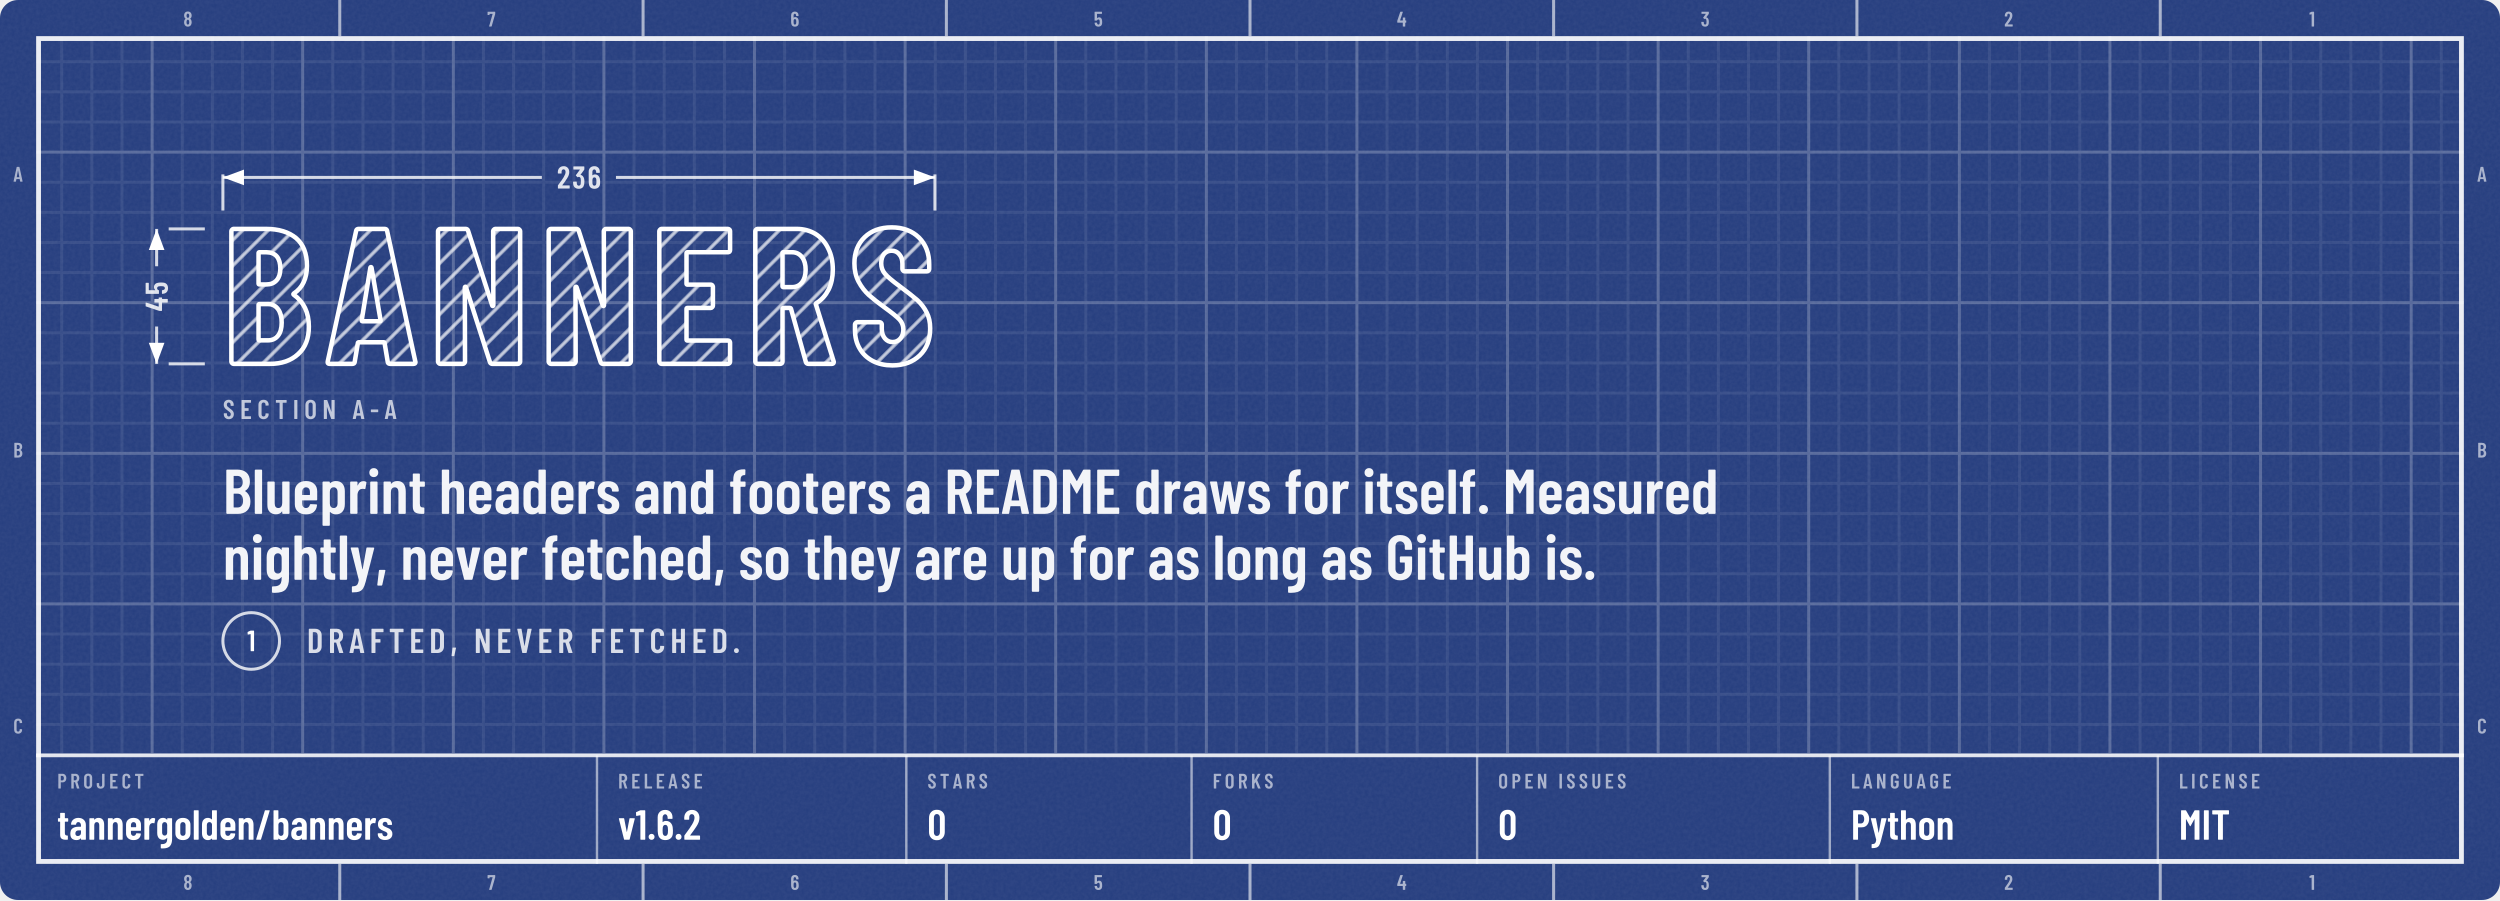
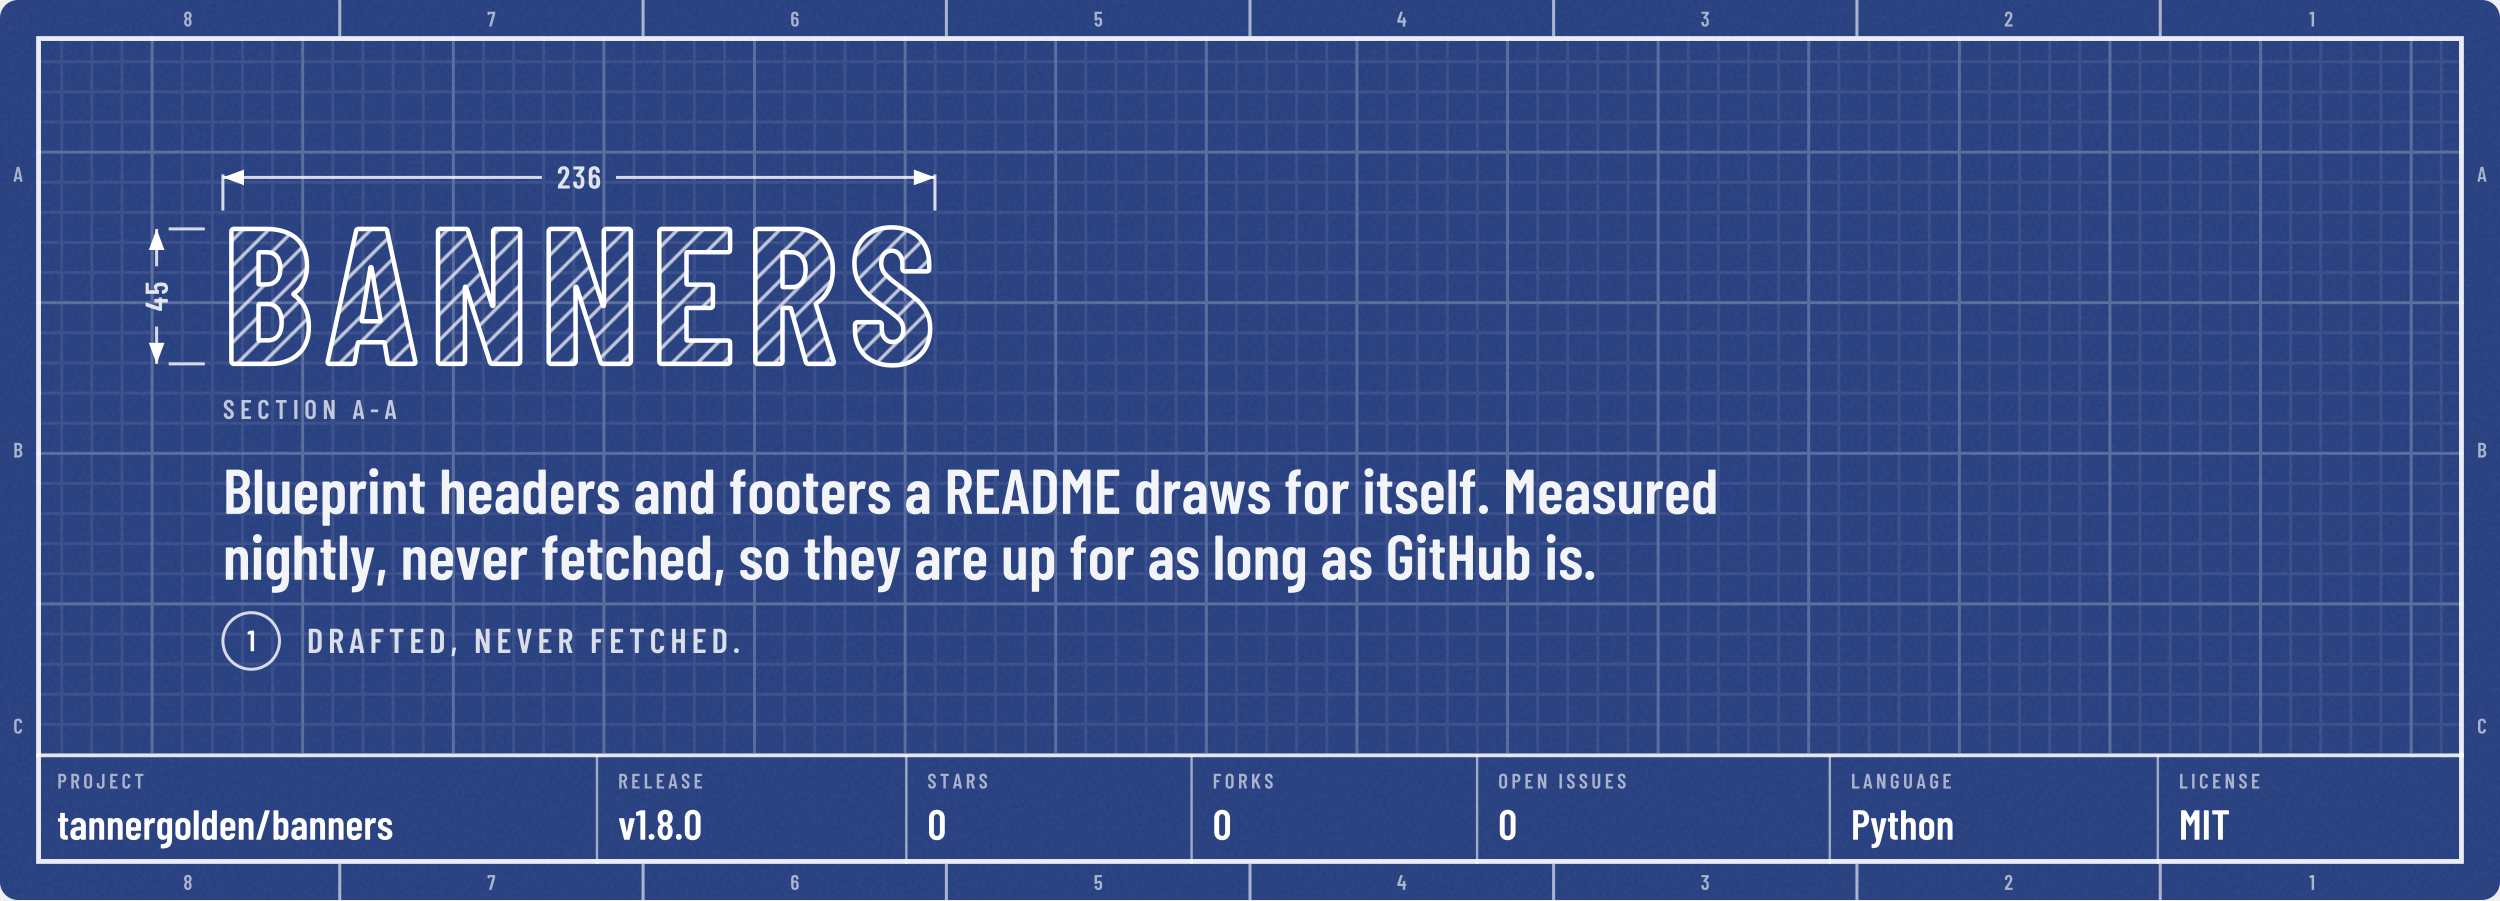
<svg xmlns="http://www.w3.org/2000/svg" width="830" height="299" viewBox="0 0 830 299" role="img" aria-labelledby="t d">
  <defs>
    <g id="kt1" transform="translate(74 120.8) scale(0.064 -0.064)">
      <use href="#n66" x="0" />
      <use href="#n65" x="530" />
      <use href="#n78" x="1072" />
      <use href="#n78" x="1646" />
      <use href="#n69" x="2220" />
      <use href="#n82" x="2718" />
      <use href="#n83" x="3249" />
    </g>
    <mask id="km2" maskUnits="userSpaceOnUse" x="70" y="70.9" width="244.4" height="65.9">
      <use href="#kt1" fill="#FFFFFF" />
    </mask>
    <pattern id="kp3" width="6" height="6" patternUnits="userSpaceOnUse" patternTransform="rotate(45)">
      <path d="M3 0V6" stroke="#FFFFFF" stroke-opacity="0.7" stroke-width="1.1" />
    </pattern>
    <clipPath id="kc4">
      <rect x="0" y="0" width="830" height="298.8" rx="6" />
    </clipPath>
    <filter id="kn5" x="0" y="0" width="100%" height="100%">
      <feTurbulence type="fractalNoise" baseFrequency=".85" numOctaves="2" stitchTiles="stitch" />
      <feColorMatrix values="0 0 0 0 1 0 0 0 0 1 0 0 0 0 1 0 0 0 0.06 0" />
    </filter>
    <pattern id="kp6" width="10" height="10" patternUnits="userSpaceOnUse">
      <path d="M10 .5H.5V10" fill="none" stroke="#FFFFFF" stroke-opacity="0.075" />
    </pattern>
    <pattern id="kp7" width="50" height="50" patternUnits="userSpaceOnUse">
      <path d="M50 .5H.5V50" fill="none" stroke="#FFFFFF" stroke-opacity="0.16" />
    </pattern>
    <clipPath id="kc8">
      <path clip-rule="evenodd" d="M12 12h806v274.8h-806zM12 250.8h806v36h-806z" />
    </clipPath>
    <path id="m44" d="M33 -78 59 146Q60 157 71 157H151Q164 157 161 144L112 -80Q110 -91 99 -91H45Q39 -91 36 -88Q32 -84 33 -78Z" />
    <path id="m45" d="M27 263V339Q27 344 30 348Q34 351 39 351H286Q291 351 294 348Q298 344 298 339V263Q298 258 294 254Q291 251 286 251H39Q34 251 30 254Q27 258 27 263Z" />
    <path id="m46" d="M35 69Q35 100 55 120Q75 140 106 140Q137 140 156 120Q176 100 176 69Q176 38 156 18Q136 -2 106 -2Q75 -2 55 18Q35 38 35 69Z" />
    <path id="m47" d="M21 14 226 690Q229 700 239 700H331Q337 700 340 696Q343 692 341 686L136 10Q133 0 123 0H31Q25 0 22 4Q19 8 21 14Z" />
    <path id="m48" d="M38 183V517Q38 604 89 658Q140 711 224 711Q309 711 360 658Q412 604 412 517V183Q412 96 360 42Q309 -11 224 -11Q140 -11 89 42Q38 96 38 183ZM296 176V524Q296 563 276 586Q257 610 224 610Q192 610 173 586Q154 563 154 524V176Q154 137 173 114Q192 90 224 90Q257 90 276 114Q296 137 296 176Z" />
    <path id="m49" d="M122 700H218Q223 700 226 696Q230 693 230 688V12Q230 7 226 4Q223 0 218 0H126Q121 0 118 4Q114 7 114 12V576Q114 578 112 580Q111 582 109 581L27 565H24Q13 565 13 576L10 643Q10 653 18 657L107 697Q114 700 122 700Z" />
    <path id="m50" d="M173 100H392Q397 100 400 96Q404 93 404 88V12Q404 7 400 4Q397 0 392 0H43Q38 0 34 4Q31 7 31 12V92Q31 101 36 107L75 160Q114 212 152 266Q189 320 215 363Q273 459 273 522Q273 562 256 585Q238 608 209 608Q180 608 163 586Q146 563 147 526V487Q147 482 144 478Q140 475 135 475H41Q36 475 32 478Q29 482 29 487V530Q33 610 84 659Q134 708 214 708Q293 708 342 656Q390 605 390 521Q390 471 373 422Q356 373 319 317Q294 277 260 229Q225 181 214 166Q184 126 170 106Q168 104 169 102Q170 100 173 100Z" />
    <path id="m51" d="M387 218Q387 169 380 134Q368 66 326 29Q283 -8 210 -8Q134 -8 86 32Q38 73 32 143Q30 165 28 207Q28 219 40 219H132Q144 219 144 207Q146 173 148 156Q153 125 169 108Q185 92 210 92Q234 92 250 108Q266 123 271 152Q276 182 276 230Q276 281 269 315Q263 341 248 355Q233 369 210 369Q195 369 183 360Q177 356 174 356Q172 356 166 360L119 408Q115 412 115 417Q115 421 118 425L243 595Q245 597 244 599Q242 601 239 601H49Q44 601 40 604Q37 608 37 613V688Q37 693 40 696Q44 700 49 700H373Q378 700 382 696Q385 693 385 688V609Q385 602 380 594L266 438Q262 432 268 431Q309 426 338 392Q368 358 378 307Q387 267 387 218Z" />
    <path id="m52" d="M443 275V194Q443 189 440 186Q436 182 431 182H401Q396 182 396 177V12Q396 7 392 4Q389 0 384 0H292Q287 0 284 4Q280 7 280 12V177Q280 182 275 182H29Q24 182 20 186Q17 189 17 194V259Q17 268 19 274L158 690Q161 700 171 700H271Q277 700 280 696Q283 693 281 686L153 293Q152 287 157 287H275Q280 287 280 292V412Q280 417 284 420Q287 424 292 424H384Q389 424 392 420Q396 417 396 412V292Q396 287 401 287H431Q436 287 440 284Q443 280 443 275Z" />
    <path id="m53" d="M400 216Q400 175 396 146Q391 72 344 32Q297 -8 219 -8Q145 -8 99 30Q53 68 43 144L40 172Q40 184 52 184H144Q156 184 157 172Q157 166 159 154Q171 92 219 92Q244 92 260 108Q275 124 280 153Q284 178 284 217Q284 254 278 281Q273 307 258 322Q242 336 219 336Q171 336 157 290Q154 279 144 279H51Q46 279 42 282Q39 286 39 291V688Q39 693 42 696Q46 700 51 700H377Q382 700 386 696Q389 693 389 688V612Q389 607 386 604Q382 600 377 600H160Q155 600 155 595V400Q155 397 157 396Q159 396 161 398Q178 416 202 426Q227 437 254 437Q314 437 350 398Q387 360 394 290Q400 259 400 216Z" />
    <path id="m54" d="M401 216Q401 193 399 151Q394 75 346 34Q299 -8 221 -8Q147 -8 101 30Q55 69 46 144Q40 171 40 207L39 532Q39 613 88 660Q138 708 219 708Q295 708 343 660Q391 612 391 532V507Q391 502 388 498Q384 495 379 495H287Q282 495 278 498Q275 502 275 507V526Q275 560 258 582Q242 605 219 605Q191 605 174 583Q156 561 156 526V423Q156 420 158 419Q160 418 162 420Q191 447 234 447Q303 447 346 403Q389 359 396 286Q401 253 401 216ZM284 224Q284 250 279 295Q267 353 220 353Q196 353 180 338Q165 322 160 292Q156 257 156 224Q156 195 159 157Q164 125 180 108Q195 91 220 91Q245 91 260 109Q276 127 281 160Q284 196 284 224Z" />
    <path id="m55" d="M90 13 255 594Q257 600 251 600H116Q111 600 111 595V559Q111 554 108 550Q104 547 99 547H28Q23 547 20 550Q16 554 16 559L17 688Q17 693 20 696Q24 700 29 700H368Q373 700 376 696Q380 693 380 688V607Q380 603 378 593L211 10Q208 0 197 0H100Q87 0 90 13Z" />
    <path id="m56" d="M325 364Q358 345 375 306Q396 259 396 200Q396 147 380 107Q360 53 318 22Q275 -8 216 -8Q158 -8 116 22Q73 52 53 106Q38 148 38 200Q38 259 56 301Q71 341 109 363Q113 366 109 369Q76 390 58 427Q38 470 38 523Q38 581 58 620Q78 664 120 688Q161 712 216 712Q270 712 312 688Q353 665 374 621Q396 579 396 523Q396 471 376 429Q358 392 325 371Q319 367 325 364ZM159 559Q152 541 152 513Q152 483 162 456Q169 435 183 423Q197 411 216 411Q237 411 252 424Q266 436 273 459Q281 483 281 513Q281 547 271 568Q264 589 250 600Q236 612 216 612Q198 612 184 602Q171 591 164 573ZM281 206Q281 244 272 271Q266 295 252 308Q237 322 216 322Q195 322 180 308Q166 294 160 268Q152 242 152 208Q152 177 158 151Q163 123 178 108Q194 92 216 92Q239 92 255 108Q271 124 276 153Q281 180 281 206Z" />
    <path id="m65" d="M325 11 306 116Q306 121 300 121H154Q148 121 148 116L129 11Q128 0 116 0H25Q11 0 14 13L162 689Q164 700 175 700H281Q292 700 294 689L442 13V9Q442 0 431 0H338Q326 0 325 11ZM171 212H282Q288 212 287 217L229 533Q228 536 226 536Q224 536 223 533L166 217Q165 212 171 212Z" />
    <path id="m66" d="M242 0H66Q61 0 58 4Q54 7 54 12V688Q54 693 58 696Q61 700 66 700H224Q319 700 373 652Q427 604 427 512Q427 409 354 365Q349 362 352 359Q391 334 413 292Q435 250 435 192Q435 100 382 50Q328 0 242 0ZM170 595V409Q170 404 175 404H226Q267 404 290 429Q313 454 313 500Q313 548 290 574Q267 600 226 600H175Q170 600 170 595ZM319 208Q319 260 296 290Q273 319 233 319H175Q170 319 170 314V106Q170 101 175 101H233Q273 101 296 129Q319 157 319 208Z" />
    <path id="m67" d="M42 180V521Q42 607 94 658Q145 708 230 708Q316 708 368 658Q420 607 420 521V509Q420 504 416 500Q413 496 408 496L315 492Q303 492 303 504V529Q303 564 283 586Q263 608 230 608Q198 608 178 586Q158 564 158 529V171Q158 136 178 114Q198 92 230 92Q263 92 283 114Q303 136 303 171V196Q303 201 306 204Q310 208 315 208L408 204Q413 204 416 200Q420 197 420 192V180Q420 95 368 44Q316 -8 230 -8Q145 -8 94 44Q42 95 42 180Z" />
    <path id="m68" d="M54 12V688Q54 693 58 696Q61 700 66 700H237Q323 700 374 648Q426 596 426 509V191Q426 104 374 52Q323 0 237 0H66Q61 0 58 4Q54 7 54 12ZM175 100 235 101Q268 101 288 128Q309 154 310 198V502Q310 547 290 574Q269 600 234 600H175Q170 600 170 595V105Q170 100 175 100Z" />
    <path id="m69" d="M391 600H175Q170 600 170 595V406Q170 401 175 401H303Q308 401 312 398Q315 394 315 389V312Q315 307 312 304Q308 300 303 300H175Q170 300 170 295V105Q170 100 175 100H391Q396 100 400 96Q403 93 403 88V12Q403 7 400 4Q396 0 391 0H66Q61 0 58 4Q54 7 54 12V688Q54 693 58 696Q61 700 66 700H391Q396 700 400 696Q403 693 403 688V612Q403 607 400 604Q396 600 391 600Z" />
    <path id="m70" d="M390 600H175Q170 600 170 595V406Q170 401 175 401H302Q307 401 310 398Q314 394 314 389V312Q314 307 310 304Q307 300 302 300H175Q170 300 170 295V12Q170 7 166 4Q163 0 158 0H66Q61 0 58 4Q54 7 54 12V688Q54 693 58 696Q61 700 66 700H390Q395 700 398 696Q402 693 402 688V612Q402 607 398 604Q395 600 390 600Z" />
    <path id="m71" d="M42 173V527Q42 609 94 658Q145 708 230 708Q315 708 368 658Q420 609 420 526V487Q420 482 416 478Q413 475 408 475H316Q311 475 308 478Q304 482 304 487V528Q304 564 284 586Q263 608 230 608Q197 608 177 586Q157 564 157 528V172Q157 136 177 114Q197 92 230 92Q263 92 284 114Q304 136 304 172V268Q304 273 299 273H238Q233 273 230 276Q226 280 226 285V358Q226 363 230 366Q233 370 238 370H408Q413 370 416 366Q420 363 420 358V173Q420 91 368 42Q315 -8 230 -8Q145 -8 94 42Q42 91 42 173Z" />
    <path id="m72" d="M319 700H411Q416 700 420 696Q423 693 423 688V12Q423 7 420 4Q416 0 411 0H319Q314 0 310 4Q307 7 307 12V295Q307 300 302 300H175Q170 300 170 295V12Q170 7 166 4Q163 0 158 0H66Q61 0 58 4Q54 7 54 12V688Q54 693 58 696Q61 700 66 700H158Q163 700 166 696Q170 693 170 688V406Q170 401 175 401H302Q307 401 307 406V688Q307 693 310 696Q314 700 319 700Z" />
    <path id="m73" d="M54 12V688Q54 693 58 696Q61 700 66 700H158Q163 700 166 696Q170 693 170 688V12Q170 7 166 4Q163 0 158 0H66Q61 0 58 4Q54 7 54 12Z" />
    <path id="m74" d="M17 173V247Q17 252 20 256Q24 259 29 259H121Q126 259 130 256Q133 252 133 247V171Q133 136 152 114Q171 92 202 92Q233 92 252 114Q272 136 272 171V688Q272 693 276 696Q279 700 284 700H376Q381 700 384 696Q388 693 388 688V173Q388 91 336 42Q285 -8 202 -8Q119 -8 68 42Q17 91 17 173Z" />
    <path id="m75" d="M54 12V688Q54 693 58 696Q61 700 66 700H158Q163 700 166 696Q170 693 170 688V412Q170 408 172 408Q174 407 176 410L326 691Q331 700 341 700H440Q447 700 449 696Q451 692 448 686L298 405Q297 401 297 399L459 14Q460 12 460 8Q460 0 450 0H351Q340 0 337 9L219 298Q218 301 216 300Q214 300 212 298L172 231Q170 227 170 225V12Q170 7 166 4Q163 0 158 0H66Q61 0 58 4Q54 7 54 12Z" />
    <path id="m76" d="M54 12V688Q54 693 58 696Q61 700 66 700H158Q163 700 166 696Q170 693 170 688V105Q170 100 175 100H391Q396 100 400 96Q403 93 403 88V12Q403 7 400 4Q396 0 391 0H66Q61 0 58 4Q54 7 54 12Z" />
    <path id="m77" d="M383 700H475Q480 700 484 696Q487 693 487 688V12Q487 7 484 4Q480 0 475 0H383Q378 0 374 4Q371 7 371 12V484Q371 488 369 488Q367 488 365 485L278 327Q273 319 269 319Q265 319 260 327L173 485Q171 488 169 488Q167 488 167 484V12Q167 7 164 4Q160 0 155 0H63Q58 0 54 4Q51 7 51 12V688Q51 693 54 696Q58 700 63 700H155Q165 700 170 692L267 521Q270 517 273 521L368 692Q373 700 383 700Z" />
    <path id="m78" d="M350 700H441Q446 700 450 696Q453 693 453 688V12Q453 7 450 4Q446 0 441 0H336Q326 0 323 10L174 434Q173 437 170 436Q168 436 168 433L169 12Q169 7 166 4Q162 0 157 0H66Q61 0 58 4Q54 7 54 12V688Q54 693 58 696Q61 700 66 700H169Q179 700 182 690L332 269Q333 266 336 266Q338 267 338 270V688Q338 693 342 696Q345 700 350 700Z" />
    <path id="m79" d="M42 182V518Q42 604 94 656Q147 708 233 708Q319 708 372 656Q425 604 425 518V182Q425 96 372 44Q319 -8 233 -8Q147 -8 94 44Q42 96 42 182ZM309 177V523Q309 561 288 584Q267 608 233 608Q199 608 178 584Q158 561 158 523V177Q158 139 178 116Q199 92 233 92Q267 92 288 116Q309 139 309 177Z" />
    <path id="m80" d="M432 495Q432 405 384 350Q337 295 259 295H174Q169 295 169 290V12Q169 7 166 4Q162 0 157 0H65Q60 0 56 4Q53 7 53 12V689Q53 694 56 698Q60 701 65 701H253Q306 701 346 675Q387 649 410 602Q432 555 432 495ZM316 492Q316 542 294 572Q271 601 234 601H174Q169 601 169 596V391Q169 386 174 386H234Q271 386 294 414Q316 443 316 492Z" />
    <path id="m82" d="M318 10 233 297Q231 301 228 301H175Q170 301 170 296V12Q170 7 166 4Q163 0 158 0H66Q61 0 58 4Q54 7 54 12V688Q54 693 58 696Q61 700 66 700H254Q307 700 348 674Q388 649 410 602Q433 556 433 496Q433 434 409 389Q385 344 342 321Q338 320 339 315L437 14Q438 12 438 9Q438 0 427 0H331Q321 0 318 10ZM170 595V396Q170 391 175 391H236Q272 391 294 419Q317 447 317 495Q317 543 294 572Q272 600 236 600H175Q170 600 170 595Z" />
    <path id="m83" d="M34 173V199Q34 204 38 208Q41 211 46 211H137Q142 211 146 208Q149 204 149 199V179Q149 140 168 116Q188 92 219 92Q250 92 270 114Q290 137 290 174Q290 200 279 219Q268 238 248 255Q228 272 184 304Q134 340 104 368Q73 396 52 436Q32 475 32 527Q32 610 82 659Q132 708 214 708Q297 708 348 656Q399 605 399 520V496Q399 491 396 488Q392 484 387 484H297Q292 484 288 488Q285 491 285 496V522Q285 561 266 584Q246 608 214 608Q184 608 165 586Q146 565 146 527Q146 491 166 466Q187 441 247 397Q308 352 339 324Q370 295 387 261Q404 227 404 180Q404 95 353 44Q302 -8 219 -8Q136 -8 85 42Q34 92 34 173Z" />
    <path id="m84" d="M425 688V612Q425 607 422 604Q418 600 413 600H286Q281 600 281 595V12Q281 7 278 4Q274 0 269 0H177Q172 0 168 4Q165 7 165 12V595Q165 600 160 600H40Q35 600 32 604Q28 607 28 612V688Q28 693 32 696Q35 700 40 700H413Q418 700 422 696Q425 693 425 688Z" />
    <path id="m85" d="M50 194V688Q50 693 54 696Q57 700 62 700H154Q159 700 162 696Q166 693 166 688V182Q166 142 186 117Q206 92 239 92Q272 92 292 117Q312 142 312 182V688Q312 693 316 696Q319 700 324 700H416Q421 700 424 696Q428 693 428 688V194Q428 103 376 48Q324 -8 239 -8Q153 -8 102 48Q50 103 50 194Z" />
    <path id="m86" d="M171 11 28 687 27 691Q27 700 38 700H139Q151 700 152 689L235 208Q236 205 238 205Q240 205 241 208L322 689Q323 700 335 700H433Q446 700 443 687L299 11Q297 0 286 0H184Q173 0 171 11Z" />
    <path id="m97" d="M397 352V12Q397 7 394 4Q390 0 385 0H293Q288 0 284 4Q281 7 281 12V31Q281 34 279 35Q277 36 275 33Q240 -8 173 -8Q116 -8 72 24Q29 57 29 143Q29 233 82 271Q134 309 224 309H276Q281 309 281 314V340Q281 376 263 398Q245 419 218 419Q197 419 183 406Q169 392 166 369Q165 357 153 357H56Q44 357 45 369Q50 437 98 478Q147 519 220 519Q299 519 348 473Q397 427 397 352ZM281 160V217Q281 222 276 222H224Q190 222 169 204Q148 185 148 150Q148 119 164 104Q180 88 205 88Q235 88 258 107Q281 126 281 160Z" />
    <path id="m98" d="M399 357V154Q399 80 362 36Q325 -8 258 -8Q204 -8 168 27Q166 29 164 28Q162 27 162 24V12Q162 7 158 4Q155 0 150 0H58Q53 0 50 4Q46 7 46 12V688Q46 693 50 696Q53 700 58 700H150Q155 700 158 696Q162 693 162 688V486Q162 483 164 482Q167 482 170 486Q189 503 212 511Q236 519 258 519Q324 519 362 476Q399 433 399 357ZM222 419Q198 419 182 404Q166 388 162 362V149Q166 123 182 108Q198 92 222 92Q250 92 267 112Q284 131 284 163V348Q284 380 267 400Q250 419 222 419Z" />
    <path id="m99" d="M38 155V357Q38 430 86 474Q133 519 215 519Q297 519 345 476Q393 432 393 365V351Q393 346 390 342Q386 339 381 339L289 335Q277 335 277 347V357Q277 382 260 400Q242 419 215 419Q188 419 171 399Q154 379 154 348V163Q154 132 171 112Q188 92 215 92Q242 92 260 110Q277 129 277 155V165Q277 170 280 174Q284 177 289 177L381 176Q386 176 390 172Q393 169 393 164V146Q393 77 345 34Q297 -8 215 -8Q133 -8 86 36Q38 80 38 155Z" />
    <path id="m100" d="M287 700H379Q384 700 388 696Q391 693 391 688V12Q391 7 388 4Q384 0 379 0H287Q282 0 278 4Q275 7 275 12V24Q275 27 273 28Q271 29 269 27Q233 -8 179 -8Q112 -8 75 36Q38 80 38 154V357Q38 433 76 476Q113 519 179 519Q202 519 226 510Q250 502 269 483Q271 481 273 482Q275 483 275 486V688Q275 693 278 696Q282 700 287 700ZM275 149V362Q271 388 255 404Q239 419 215 419Q187 419 170 400Q153 380 153 348V163Q153 131 170 112Q187 92 215 92Q239 92 255 108Q271 123 275 149Z" />
    <path id="m101" d="M380 213H159Q154 213 154 208V163Q154 132 171 112Q188 92 215 92Q238 92 254 106Q271 121 276 144Q279 154 289 154L378 150Q383 150 386 146Q390 143 389 137Q382 67 338 30Q294 -8 215 -8Q133 -8 86 36Q38 79 38 154V357Q38 430 86 474Q133 519 215 519Q297 519 344 474Q392 430 392 357V225Q392 220 388 216Q385 213 380 213ZM154 348V303Q154 298 159 298H272Q277 298 277 303V348Q277 380 260 400Q243 419 215 419Q188 419 171 399Q154 379 154 348Z" />
    <path id="m102" d="M265 499V440Q265 435 262 432Q258 428 253 428H191Q186 428 186 423V12Q186 7 182 4Q179 0 174 0H83Q78 0 74 4Q71 7 71 12V423Q71 428 66 428H34Q29 428 26 432Q22 435 22 440V499Q22 504 26 508Q29 511 34 511H66Q71 511 71 516V541Q71 631 112 668Q153 705 243 704H251Q256 704 260 700Q263 697 263 692L261 624Q261 619 258 616Q254 612 249 612H244Q214 611 200 592Q186 574 186 536V516Q186 511 191 511H253Q258 511 262 508Q265 504 265 499Z" />
    <path id="m103" d="M287 511H379Q384 511 388 508Q391 504 391 499V19Q391 -89 342 -148Q293 -206 167 -206Q145 -206 134 -205Q122 -204 122 -192V-115Q122 -102 135 -104Q192 -105 222 -90Q253 -75 264 -46Q275 -17 275 30V41Q275 44 273 44Q271 45 269 42Q236 -1 175 -1Q108 -1 73 42Q38 86 38 161V357Q38 434 74 476Q109 519 175 519Q236 519 269 476Q271 473 273 474Q275 474 275 477V499Q275 504 278 508Q282 511 287 511ZM275 169V348Q275 380 258 400Q242 419 215 419Q188 419 171 399Q154 379 154 348V169Q154 138 171 118Q188 99 215 99Q242 99 258 118Q275 138 275 169Z" />
    <path id="m104" d="M397 352V12Q397 7 394 4Q390 0 385 0H293Q288 0 284 4Q281 7 281 12V343Q281 379 266 399Q251 419 223 419Q194 419 178 398Q162 377 162 340V12Q162 7 158 4Q155 0 150 0H58Q53 0 50 4Q46 7 46 12V688Q46 693 50 696Q53 700 58 700H150Q155 700 158 696Q162 693 162 688V479Q162 476 164 476Q167 475 170 479Q204 519 265 519Q330 519 364 476Q397 432 397 352Z" />
    <path id="m105" d="M36 652Q36 683 56 703Q76 723 107 723Q138 723 158 703Q177 683 177 652Q177 621 157 601Q137 581 107 581Q76 581 56 601Q36 621 36 652ZM50 12V499Q50 504 54 508Q57 511 62 511H154Q159 511 162 508Q166 504 166 499V12Q166 7 162 4Q159 0 154 0H62Q57 0 54 4Q50 7 50 12Z" />
    <path id="m108" d="M42 12V688Q42 693 46 696Q49 700 54 700H146Q151 700 154 696Q158 693 158 688V12Q158 7 154 4Q151 0 146 0H54Q49 0 46 4Q42 7 42 12Z" />
    <path id="m110" d="M397 352V12Q397 7 394 4Q390 0 385 0H293Q288 0 284 4Q281 7 281 12V343Q281 379 266 399Q251 419 223 419Q194 419 178 398Q162 377 162 340V12Q162 7 158 4Q155 0 150 0H58Q53 0 50 4Q46 7 46 12V499Q46 504 50 508Q53 511 58 511H150Q155 511 158 508Q162 504 162 499V479Q162 476 164 476Q167 475 170 479Q204 519 265 519Q330 519 364 476Q397 432 397 352Z" />
    <path id="m111" d="M38 155V356Q38 430 86 474Q134 519 216 519Q299 519 347 474Q395 430 395 356V155Q395 80 348 36Q300 -8 216 -8Q133 -8 86 36Q38 80 38 155ZM279 164V348Q279 379 262 399Q244 419 216 419Q188 419 171 400Q154 380 154 348V164Q154 132 171 112Q188 93 216 93Q244 93 262 112Q279 132 279 164Z" />
    <path id="m112" d="M403 357V155Q403 78 366 35Q329 -8 262 -8Q239 -8 215 0Q191 9 172 28Q170 30 168 29Q166 28 166 25V-177Q166 -182 162 -186Q159 -189 154 -189H62Q57 -189 54 -186Q50 -182 50 -177V499Q50 504 54 508Q57 511 62 511H154Q159 511 162 508Q166 504 166 499V487Q166 484 168 484Q171 483 174 487Q209 519 262 519Q329 519 366 476Q403 432 403 357ZM226 420Q199 420 182 400Q166 380 166 348V163Q166 131 182 112Q199 92 226 92Q254 92 271 112Q288 131 288 163V348Q288 380 271 400Q254 420 226 420Z" />
    <path id="m114" d="M297 507Q305 502 303 492L287 399Q286 387 273 392Q259 396 247 396Q235 396 225 393Q197 389 180 362Q162 334 162 296V13Q162 8 158 4Q155 1 150 1H58Q53 1 50 4Q46 8 46 13V499Q46 504 50 508Q53 511 58 511H150Q155 511 158 508Q162 504 162 499V453Q162 449 164 448Q166 448 167 452Q194 517 255 517Q282 517 297 507Z" />
    <path id="m115" d="M30 135V142Q30 147 34 150Q37 154 42 154H128Q133 154 136 150Q140 147 140 142V137Q140 113 158 97Q177 81 204 81Q230 81 245 96Q260 111 260 134Q260 154 247 168Q234 181 219 188Q204 195 165 211Q108 233 72 267Q35 301 35 368Q35 438 80 478Q124 517 200 517Q278 517 324 476Q369 434 369 364Q369 359 366 356Q362 352 357 352H273Q268 352 264 356Q261 359 261 364V370Q261 394 244 410Q228 426 203 426Q177 426 162 410Q146 393 146 370Q146 351 158 338Q170 325 185 318Q200 310 235 295Q277 278 306 262Q334 245 356 214Q377 184 377 139Q377 72 330 33Q283 -6 203 -6Q124 -6 77 32Q30 70 30 135Z" />
    <path id="m116" d="M248 429H186Q181 429 181 424V162Q181 127 194 114Q207 100 233 101H240Q245 101 248 98Q252 94 252 89V12Q252 7 248 4Q245 0 240 0H206Q138 0 104 25Q69 50 69 119V424Q69 429 64 429H29Q24 429 20 432Q17 436 17 441V499Q17 504 20 508Q24 511 29 511H64Q69 511 69 516V626Q69 631 72 634Q76 638 81 638H169Q174 638 178 634Q181 631 181 626V516Q181 511 186 511H248Q253 511 256 508Q260 504 260 499V441Q260 436 256 432Q253 429 248 429Z" />
    <path id="m117" d="M289 511H381Q386 511 390 508Q393 504 393 499V12Q393 7 390 4Q386 0 381 0H289Q284 0 280 4Q277 7 277 12V34Q277 37 275 38Q273 39 271 36Q242 -7 178 -7Q117 -7 80 30Q42 66 42 142V499Q42 504 46 508Q49 511 54 511H146Q151 511 154 508Q158 504 158 499V167Q158 92 216 92Q245 92 261 114Q277 135 277 172V499Q277 504 280 508Q284 511 289 511Z" />
    <path id="m118" d="M141 10 19 499V503Q19 512 30 512H132Q144 512 145 501L205 190Q206 187 208 187Q210 187 211 190L270 501Q271 512 283 512L385 510Q399 510 396 497L275 10Q272 0 261 0H155Q144 0 141 10Z" />
    <path id="m119" d="M126 11 19 499V503Q19 512 30 512H118Q130 512 131 501L183 190Q184 187 186 187Q188 187 189 190L244 501Q245 512 257 512H335Q347 512 348 501L404 189Q405 186 407 186Q409 186 410 189L463 501Q464 512 476 512L563 510Q576 510 573 497L466 11Q464 0 453 0H363Q351 0 350 11L297 303Q296 306 294 306Q292 306 291 303L239 11Q238 0 226 0H139Q128 0 126 11Z" />
    <path id="m121" d="M34 -187V-115Q34 -110 37 -106Q40 -103 44 -103Q77 -102 96 -94Q115 -87 126 -66Q138 -44 143 -3L142 3L16 499V503Q16 512 27 512H125Q137 512 138 501L199 170Q200 167 202 167Q204 167 205 170L264 501Q265 512 277 512L376 510Q390 510 387 497L253 -28Q234 -99 213 -134Q192 -169 154 -184Q116 -199 45 -199H40Q38 -199 36 -196Q34 -192 34 -187Z" />
    <path id="n65" d="M325 11 309 107Q309 112 303 112H176Q170 112 170 107L154 11Q153 0 141 0H24Q11 0 14 13L161 689Q163 700 174 700H309Q320 700 322 689L468 13L469 9Q469 0 458 0H338Q326 0 325 11ZM194 221H284Q289 221 288 226L241 499Q240 502 238 502Q236 502 235 499L190 226Q190 221 194 221Z" />
    <path id="n66" d="M245 0H56Q51 0 48 4Q44 7 44 12V688Q44 693 48 696Q51 700 56 700H223Q323 700 380 652Q436 604 436 509Q436 410 368 365Q364 362 367 359Q446 303 446 193Q446 100 390 50Q334 0 245 0ZM185 574V417Q185 412 190 412H226Q260 412 279 434Q298 455 298 494Q298 535 280 557Q261 579 226 579H190Q185 579 185 574ZM305 214Q305 258 286 284Q267 310 235 310H190Q185 310 185 305V127Q185 122 190 122H234Q267 122 286 146Q305 170 305 214Z" />
    <path id="n69" d="M399 579H190Q185 579 185 574V416Q185 411 190 411H310Q315 411 318 408Q322 404 322 399V302Q322 297 318 294Q315 290 310 290H190Q185 290 185 285V126Q185 121 190 121H399Q404 121 408 118Q411 114 411 109V12Q411 7 408 4Q404 0 399 0H56Q51 0 48 4Q44 7 44 12V688Q44 693 48 696Q51 700 56 700H399Q404 700 408 696Q411 693 411 688V591Q411 586 408 582Q404 579 399 579Z" />
    <path id="n78" d="M342 700H458Q463 700 466 696Q470 693 470 688V12Q470 7 466 4Q463 0 458 0H326Q316 0 313 10L189 397Q188 400 186 400Q183 399 183 396L184 12Q184 7 180 4Q177 0 172 0H56Q51 0 48 4Q44 7 44 12V688Q44 693 48 696Q51 700 56 700H187Q197 700 200 690L325 303Q326 300 328 300Q331 301 331 304L330 688Q330 693 334 696Q337 700 342 700Z" />
    <path id="n82" d="M306 10 229 286Q227 290 224 290H190Q185 290 185 285V12Q185 7 182 4Q178 0 173 0H56Q51 0 48 4Q44 7 44 12V688Q44 693 48 696Q51 700 56 700H258Q313 700 356 674Q399 647 422 599Q446 551 446 489Q446 430 424 385Q401 340 361 315Q359 314 358 312Q357 311 358 309L450 14L451 10Q451 0 440 0H320Q309 0 306 10ZM185 574V403Q185 398 190 398H235Q266 398 286 422Q305 447 305 488Q305 530 286 554Q266 579 235 579H190Q185 579 185 574Z" />
    <path id="n83" d="M30 175V204Q30 209 34 212Q37 216 42 216H157Q162 216 166 212Q169 209 169 204V182Q169 151 185 132Q201 113 225 113Q249 113 265 131Q281 149 281 178Q281 208 261 230Q241 251 183 293Q133 329 102 357Q71 385 49 426Q27 467 27 521Q27 606 80 657Q133 708 220 708Q308 708 362 655Q415 602 415 516V492Q415 487 412 484Q408 480 403 480H288Q283 480 280 484Q276 487 276 492V519Q276 550 260 568Q245 587 220 587Q196 587 181 570Q166 552 166 521Q166 491 185 468Q204 445 260 404Q322 358 354 330Q385 301 402 266Q420 232 420 184Q420 96 366 44Q312 -8 224 -8Q166 -8 122 15Q78 38 54 80Q30 121 30 175Z" />
  </defs>
  <rect y="0" width="830" height="298.8" rx="6" fill="#253D7E" />
  <rect y="0" width="830" height="298.8" clip-path="url(#kc4)" filter="url(#kn5)" />
  <g clip-path="url(#kc8)">
    <rect y="0" width="830" height="298.8" fill="url(#kp6)" />
    <rect y="0" width="830" height="298.8" fill="url(#kp7)" />
  </g>
  <rect x="12.8" y="12.8" width="804.4" height="273.2" fill="none" stroke="#FFFFFF" stroke-opacity="0.9" stroke-width="1.6" />
  <path d="M112.8 0V12M112.8 286.8V298.8M213.5 0V12M213.5 286.8V298.8M314.2 0V12M314.2 286.8V298.8M415 0V12M415 286.8V298.8M515.8 0V12M515.8 286.8V298.8M616.5 0V12M616.5 286.8V298.8M717.2 0V12M717.2 286.8V298.8" stroke="#FFFFFF" stroke-opacity="0.6" />
  <g transform="scale(0.007 -0.007)" fill="#FFFFFF" fill-opacity="0.6">
    <use href="#m56" x="8694" y="-1257" />
    <use href="#m56" x="8694" y="-42204" />
    <use href="#m55" x="23108" y="-1257" />
    <use href="#m55" x="23108" y="-42204" />
    <use href="#m54" x="37482" y="-1257" />
    <use href="#m54" x="37482" y="-42204" />
    <use href="#m53" x="51875" y="-1257" />
    <use href="#m53" x="51875" y="-42204" />
    <use href="#m52" x="66253" y="-1257" />
    <use href="#m52" x="66253" y="-42204" />
    <use href="#m51" x="80662" y="-1257" />
    <use href="#m51" x="80662" y="-42204" />
    <use href="#m50" x="95055" y="-1257" />
    <use href="#m50" x="95055" y="-42204" />
    <use href="#m49" x="109524" y="-1257" />
    <use href="#m49" x="109524" y="-42204" />
    <use href="#m65" x="629" y="-8615" />
    <use href="#m65" x="117486" y="-8615" />
    <use href="#m66" x="626" y="-21702" />
    <use href="#m66" x="117483" y="-21702" />
    <use href="#m67" x="629" y="-34789" />
    <use href="#m67" x="117486" y="-34789" />
  </g>
  <path d="M74 69.9V53.9" stroke="#FFFFFF" stroke-opacity="0.8" stroke-dasharray="12 12" stroke-dashoffset="0">
    <animate attributeName="stroke-dashoffset" values="12;12;0" keyTimes="0;.25;1" dur="1.4s" calcMode="spline" keySplines="0 0 1 1;.3 0 .2 1" fill="freeze" />
  </path>
  <path d="M310.4 69.9V53.9" stroke="#FFFFFF" stroke-opacity="0.8" stroke-dasharray="12 12" stroke-dashoffset="0">
    <animate attributeName="stroke-dashoffset" values="12;12;0" keyTimes="0;.25;1" dur="1.4s" calcMode="spline" keySplines="0 0 1 1;.3 0 .2 1" fill="freeze" />
  </path>
  <path d="M74 58.9H179.9M204.5 58.9H310.4" stroke="#FFFFFF" stroke-opacity="0.8" stroke-dasharray="120.2 120.2" stroke-dashoffset="0">
    <animate attributeName="stroke-dashoffset" values="120.2;120.2;0" keyTimes="0;.25;1" dur="1.4s" calcMode="spline" keySplines="0 0 1 1;.3 0 .2 1" fill="freeze" />
  </path>
  <path d="M68 76H47" stroke="#FFFFFF" stroke-opacity="0.8" stroke-dasharray="12 12" stroke-dashoffset="0">
    <animate attributeName="stroke-dashoffset" values="12;12;0" keyTimes="0;.25;1" dur="1.4s" calcMode="spline" keySplines="0 0 1 1;.3 0 .2 1" fill="freeze" />
  </path>
  <path d="M68 120.8H47" stroke="#FFFFFF" stroke-opacity="0.8" stroke-dasharray="12 12" stroke-dashoffset="0">
    <animate attributeName="stroke-dashoffset" values="12;12;0" keyTimes="0;.25;1" dur="1.4s" calcMode="spline" keySplines="0 0 1 1;.3 0 .2 1" fill="freeze" />
  </path>
  <path d="M52 76V88.4M52 108.4V120.8" stroke="#FFFFFF" stroke-opacity="0.8" stroke-dasharray="24.4 24.4" stroke-dashoffset="0">
    <animate attributeName="stroke-dashoffset" values="24.4;24.4;0" keyTimes="0;.25;1" dur="1.4s" calcMode="spline" keySplines="0 0 1 1;.3 0 .2 1" fill="freeze" />
  </path>
  <circle cx="83.4" cy="212.8" r="9.4" fill="none" stroke="#FFFFFF" stroke-opacity="0.8" stroke-dasharray="61.3 61.3" stroke-dashoffset="0">
    <animate attributeName="stroke-dashoffset" values="61.3;61.3;0" keyTimes="0;.25;1" dur="1.4s" calcMode="spline" keySplines="0 0 1 1;.3 0 .2 1" fill="freeze" />
  </circle>
  <path d="M12 250.8H818" stroke="#FFFFFF" stroke-opacity="0.85" stroke-width="1.2" stroke-dasharray="808 808" stroke-dashoffset="0">
    <animate attributeName="stroke-dashoffset" values="808;808;0" keyTimes="0;.25;1" dur="1.4s" calcMode="spline" keySplines="0 0 1 1;.3 0 .2 1" fill="freeze" />
  </path>
  <rect x="70" y="70.9" width="244.4" height="65.9" fill="url(#kp3)" mask="url(#km2)">
    <animate attributeName="opacity" values="0;0;1" keyTimes="0;.72;1" dur="2.8s" fill="freeze" />
  </rect>
  <use href="#kt1" fill="none" stroke="#FFFFFF" stroke-width="23.4" stroke-linejoin="round" stroke-dasharray="5500 5500" stroke-dashoffset="0">
    <animate attributeName="stroke-dashoffset" values="5500;5500;0" keyTimes="0;.1;1" dur="2.4s" calcMode="spline" keySplines="0 0 1 1;.4 .1 .3 1" fill="freeze" />
  </use>
  <path d="M74 58.9l7 -2.6v5.2z" fill="#FFFFFF" />
  <path d="M310.4 58.9l-7 -2.6v5.2z" fill="#FFFFFF" />
  <g transform="translate(184.9 62.6) scale(0.0105 -0.0105)" fill="#FFFFFF" fill-opacity="0.85">
    <use href="#m50" x="0" />
    <use href="#m51" x="482" />
    <use href="#m54" x="965" />
  </g>
  <path d="M52 76l-2.6 7h5.2z" fill="#FFFFFF" />
  <path d="M52 120.8l-2.6 -7h5.2z" fill="#FFFFFF" />
  <g transform="rotate(-90 52 98.4)">
    <g transform="translate(47 102.1) scale(0.0105 -0.0105)" fill="#FFFFFF" fill-opacity="0.85">
      <use href="#m52" x="0" />
      <use href="#m53" x="516" />
    </g>
  </g>
  <g transform="translate(74 139.1) scale(0.009 -0.009)" fill="#FFFFFF" fill-opacity="0.7">
    <use href="#m83" x="0" />
    <use href="#m69" x="634" />
    <use href="#m67" x="1269" />
    <use href="#m84" x="1926" />
    <use href="#m73" x="2578" />
    <use href="#m79" x="3002" />
    <use href="#m78" x="3669" />
    <use href="#m65" x="4776" />
    <use href="#m45" x="5432" />
    <use href="#m65" x="5957" />
  </g>
  <g transform="translate(74 170.6) scale(0.021 -0.021)" fill="#FFFFFF" fill-opacity="0.94">
    <use href="#m66" x="0" />
    <use href="#m108" x="462" />
    <use href="#m117" x="661" />
    <use href="#m101" x="1099" />
    <use href="#m112" x="1525" />
    <use href="#m114" x="1966" />
    <use href="#m105" x="2279" />
    <use href="#m110" x="2494" />
    <use href="#m116" x="2933" />
    <use href="#m104" x="3415" />
    <use href="#m101" x="3854" />
    <use href="#m97" x="4280" />
    <use href="#m100" x="4714" />
    <use href="#m101" x="5151" />
    <use href="#m114" x="5577" />
    <use href="#m115" x="5890" />
    <use href="#m97" x="6488" />
    <use href="#m110" x="6922" />
    <use href="#m100" x="7361" />
    <use href="#m102" x="7998" />
    <use href="#m111" x="8289" />
    <use href="#m111" x="8721" />
    <use href="#m116" x="9153" />
    <use href="#m101" x="9435" />
    <use href="#m114" x="9861" />
    <use href="#m115" x="10174" />
    <use href="#m97" x="10772" />
    <use href="#m82" x="11406" />
    <use href="#m69" x="11867" />
    <use href="#m65" x="12302" />
    <use href="#m68" x="12758" />
    <use href="#m77" x="13230" />
    <use href="#m69" x="13768" />
    <use href="#m100" x="14403" />
    <use href="#m114" x="14840" />
    <use href="#m97" x="15153" />
    <use href="#m119" x="15587" />
    <use href="#m115" x="16179" />
    <use href="#m102" x="16777" />
    <use href="#m111" x="17068" />
    <use href="#m114" x="17500" />
    <use href="#m105" x="18013" />
    <use href="#m116" x="18228" />
    <use href="#m115" x="18510" />
    <use href="#m101" x="18908" />
    <use href="#m108" x="19334" />
    <use href="#m102" x="19533" />
    <use href="#m46" x="19824" />
    <use href="#m77" x="20235" />
    <use href="#m101" x="20773" />
    <use href="#m97" x="21199" />
    <use href="#m115" x="21633" />
    <use href="#m117" x="22031" />
    <use href="#m114" x="22469" />
    <use href="#m101" x="22782" />
    <use href="#m100" x="23208" />
  </g>
  <g transform="translate(74 192.5) scale(0.021 -0.021)" fill="#FFFFFF" fill-opacity="0.94">
    <use href="#m110" x="0" />
    <use href="#m105" x="439" />
    <use href="#m103" x="654" />
    <use href="#m104" x="1085" />
    <use href="#m116" x="1524" />
    <use href="#m108" x="1806" />
    <use href="#m121" x="2005" />
    <use href="#m44" x="2408" />
    <use href="#m110" x="2807" />
    <use href="#m101" x="3246" />
    <use href="#m118" x="3672" />
    <use href="#m101" x="4087" />
    <use href="#m114" x="4513" />
    <use href="#m102" x="5026" />
    <use href="#m101" x="5317" />
    <use href="#m116" x="5743" />
    <use href="#m99" x="6025" />
    <use href="#m104" x="6447" />
    <use href="#m101" x="6886" />
    <use href="#m100" x="7312" />
    <use href="#m44" x="7749" />
    <use href="#m115" x="8148" />
    <use href="#m111" x="8546" />
    <use href="#m116" x="9178" />
    <use href="#m104" x="9460" />
    <use href="#m101" x="9899" />
    <use href="#m121" x="10325" />
    <use href="#m97" x="10928" />
    <use href="#m114" x="11362" />
    <use href="#m101" x="11675" />
    <use href="#m117" x="12301" />
    <use href="#m112" x="12739" />
    <use href="#m102" x="13380" />
    <use href="#m111" x="13671" />
    <use href="#m114" x="14103" />
    <use href="#m97" x="14616" />
    <use href="#m115" x="15050" />
    <use href="#m108" x="15648" />
    <use href="#m111" x="15847" />
    <use href="#m110" x="16279" />
    <use href="#m103" x="16718" />
    <use href="#m97" x="17349" />
    <use href="#m115" x="17783" />
    <use href="#m71" x="18381" />
    <use href="#m105" x="18843" />
    <use href="#m116" x="19058" />
    <use href="#m72" x="19340" />
    <use href="#m117" x="19817" />
    <use href="#m98" x="20255" />
    <use href="#m105" x="20892" />
    <use href="#m115" x="21107" />
    <use href="#m46" x="21505" />
  </g>
  <g transform="translate(82.1 216.2) scale(0.00978 -0.00978)" fill="#FFFFFF">
    <use href="#m49" x="0" />
  </g>
  <g transform="translate(101.9 216.8) scale(0.0115 -0.0115)" fill="#FFFFFF" fill-opacity="0.82">
    <use href="#m68" x="0" />
    <use href="#m82" x="612" />
    <use href="#m65" x="1213" />
    <use href="#m70" x="1809" />
    <use href="#m84" x="2364" />
    <use href="#m69" x="2956" />
    <use href="#m68" x="3531" />
    <use href="#m44" x="4143" />
    <use href="#m78" x="4822" />
    <use href="#m69" x="5469" />
    <use href="#m86" x="6044" />
    <use href="#m69" x="6655" />
    <use href="#m82" x="7230" />
    <use href="#m70" x="8171" />
    <use href="#m69" x="8726" />
    <use href="#m84" x="9301" />
    <use href="#m67" x="9893" />
    <use href="#m72" x="10490" />
    <use href="#m69" x="11107" />
    <use href="#m68" x="11682" />
    <use href="#m46" x="12294" />
  </g>
  <g transform="translate(19 261.8) scale(0.007 -0.007)" fill="#FFFFFF" fill-opacity="0.6">
    <use href="#m80" x="0" />
    <use href="#m82" x="614" />
    <use href="#m79" x="1232" />
    <use href="#m74" x="1856" />
    <use href="#m69" x="2457" />
    <use href="#m67" x="3049" />
    <use href="#m84" x="3663" />
  </g>
  <g transform="translate(19 278.8) scale(0.014 -0.014)" fill="#FFFFFF">
    <use href="#m116" x="0" />
    <use href="#m97" x="282" />
    <use href="#m110" x="716" />
    <use href="#m110" x="1155" />
    <use href="#m101" x="1594" />
    <use href="#m114" x="2020" />
    <use href="#m103" x="2333" />
    <use href="#m111" x="2764" />
    <use href="#m108" x="3196" />
    <use href="#m100" x="3395" />
    <use href="#m101" x="3832" />
    <use href="#m110" x="4258" />
    <use href="#m47" x="4697" />
    <use href="#m98" x="5083" />
    <use href="#m97" x="5520" />
    <use href="#m110" x="5954" />
    <use href="#m110" x="6393" />
    <use href="#m101" x="6832" />
    <use href="#m114" x="7258" />
    <use href="#m115" x="7571" />
  </g>
  <g transform="translate(205.2 261.8) scale(0.007 -0.007)" fill="#FFFFFF" fill-opacity="0.6">
    <use href="#m82" x="0" />
    <use href="#m69" x="618" />
    <use href="#m76" x="1210" />
    <use href="#m69" x="1782" />
    <use href="#m65" x="2375" />
    <use href="#m83" x="2988" />
    <use href="#m69" x="3579" />
  </g>
  <g transform="translate(205.2 278.8) scale(0.014 -0.014)" fill="#FFFFFF">
    <use href="#m118" x="0" />
    <use href="#m49" x="415" />
    <use href="#m46" x="689" />
-     <use href="#m54" x="900" />
-     <use href="#m46" x="1329" />
-     <use href="#m50" x="1540" />
+     <use href="#m56" x="900" />
+     <use href="#m46" x="1334" />
+     <use href="#m48" x="1545" />
  </g>
  <g transform="translate(307.9 261.8) scale(0.007 -0.007)" fill="#FFFFFF" fill-opacity="0.6">
    <use href="#m83" x="0" />
    <use href="#m84" x="591" />
    <use href="#m65" x="1200" />
    <use href="#m82" x="1813" />
    <use href="#m83" x="2432" />
  </g>
  <g transform="translate(307.9 278.8) scale(0.014 -0.014)" fill="#FFFFFF">
    <use href="#m48" x="0" />
  </g>
  <g transform="translate(402.6 261.8) scale(0.007 -0.007)" fill="#FFFFFF" fill-opacity="0.6">
    <use href="#m70" x="0" />
    <use href="#m79" x="572" />
    <use href="#m82" x="1196" />
    <use href="#m75" x="1814" />
    <use href="#m83" x="2449" />
  </g>
  <g transform="translate(402.6 278.8) scale(0.014 -0.014)" fill="#FFFFFF">
    <use href="#m48" x="0" />
  </g>
  <g transform="translate(497.4 261.8) scale(0.007 -0.007)" fill="#FFFFFF" fill-opacity="0.6">
    <use href="#m79" x="0" />
    <use href="#m80" x="624" />
    <use href="#m69" x="1238" />
    <use href="#m78" x="1830" />
    <use href="#m73" x="2852" />
    <use href="#m83" x="3233" />
    <use href="#m83" x="3824" />
    <use href="#m85" x="4415" />
    <use href="#m69" x="5050" />
    <use href="#m83" x="5642" />
  </g>
  <g transform="translate(497.4 278.8) scale(0.014 -0.014)" fill="#FFFFFF">
    <use href="#m48" x="0" />
  </g>
  <g transform="translate(614.5 261.8) scale(0.007 -0.007)" fill="#FFFFFF" fill-opacity="0.6">
    <use href="#m76" x="0" />
    <use href="#m65" x="572" />
    <use href="#m78" x="1185" />
    <use href="#m71" x="1849" />
    <use href="#m85" x="2469" />
    <use href="#m65" x="3104" />
    <use href="#m71" x="3717" />
    <use href="#m69" x="4336" />
  </g>
  <g transform="translate(614.5 278.8) scale(0.014 -0.014)" fill="#FFFFFF">
    <use href="#m80" x="0" />
    <use href="#m121" x="457" />
    <use href="#m116" x="860" />
    <use href="#m104" x="1142" />
    <use href="#m111" x="1581" />
    <use href="#m110" x="2013" />
  </g>
  <g transform="translate(723.4 261.8) scale(0.007 -0.007)" fill="#FFFFFF" fill-opacity="0.6">
    <use href="#m76" x="0" />
    <use href="#m73" x="572" />
    <use href="#m67" x="953" />
    <use href="#m69" x="1567" />
    <use href="#m78" x="2160" />
    <use href="#m83" x="2824" />
    <use href="#m69" x="3415" />
  </g>
  <g transform="translate(723.4 278.8) scale(0.014 -0.014)" fill="#FFFFFF">
    <use href="#m77" x="0" />
    <use href="#m73" x="538" />
    <use href="#m84" x="762" />
  </g>
  <path d="M198.2 250.8V286.8M300.9 250.8V286.8M395.6 250.8V286.8M490.4 250.8V286.8M607.5 250.8V286.8M716.4 250.8V286.8" stroke="#FFFFFF" stroke-opacity="0.55" stroke-width=".8" />
</svg>
